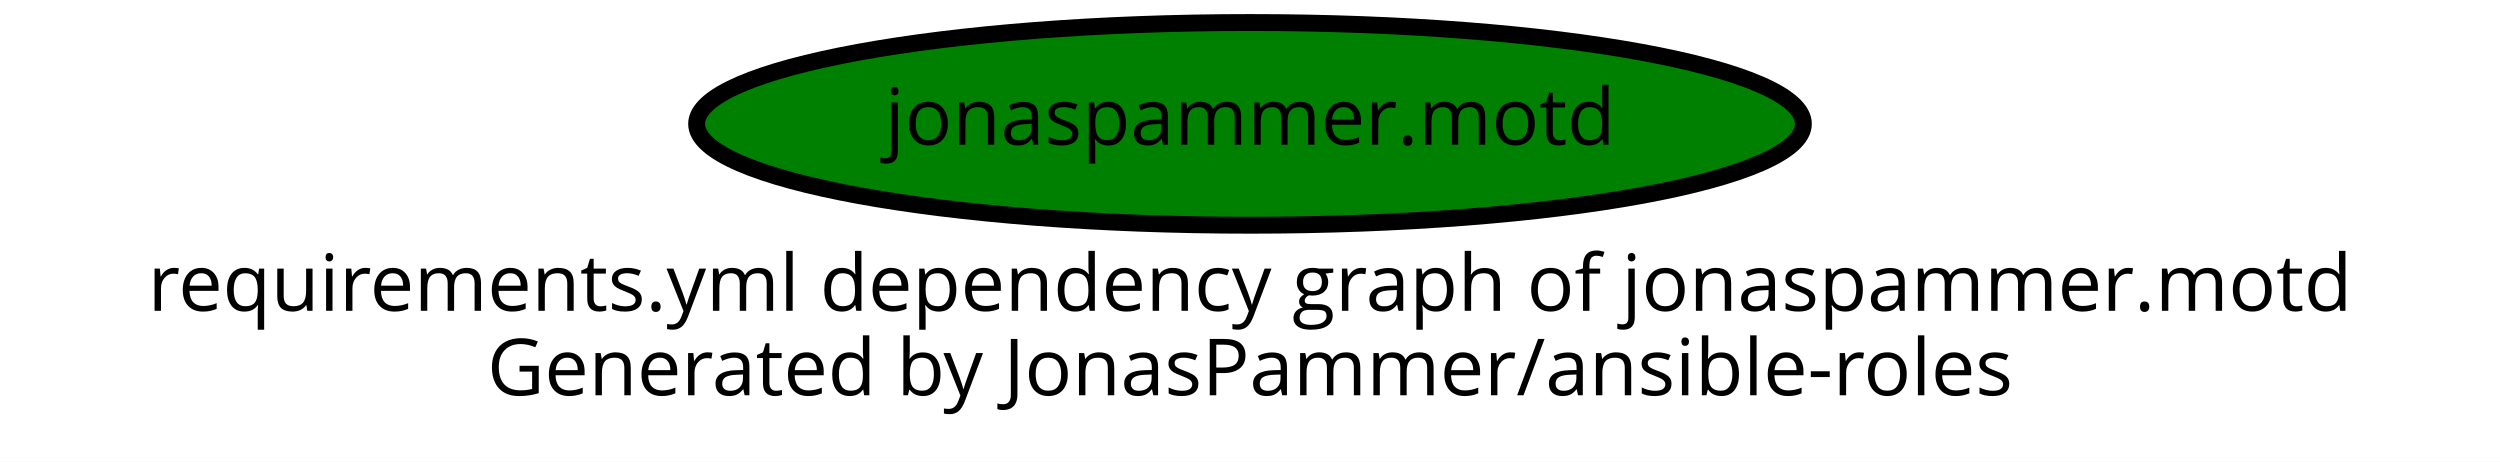
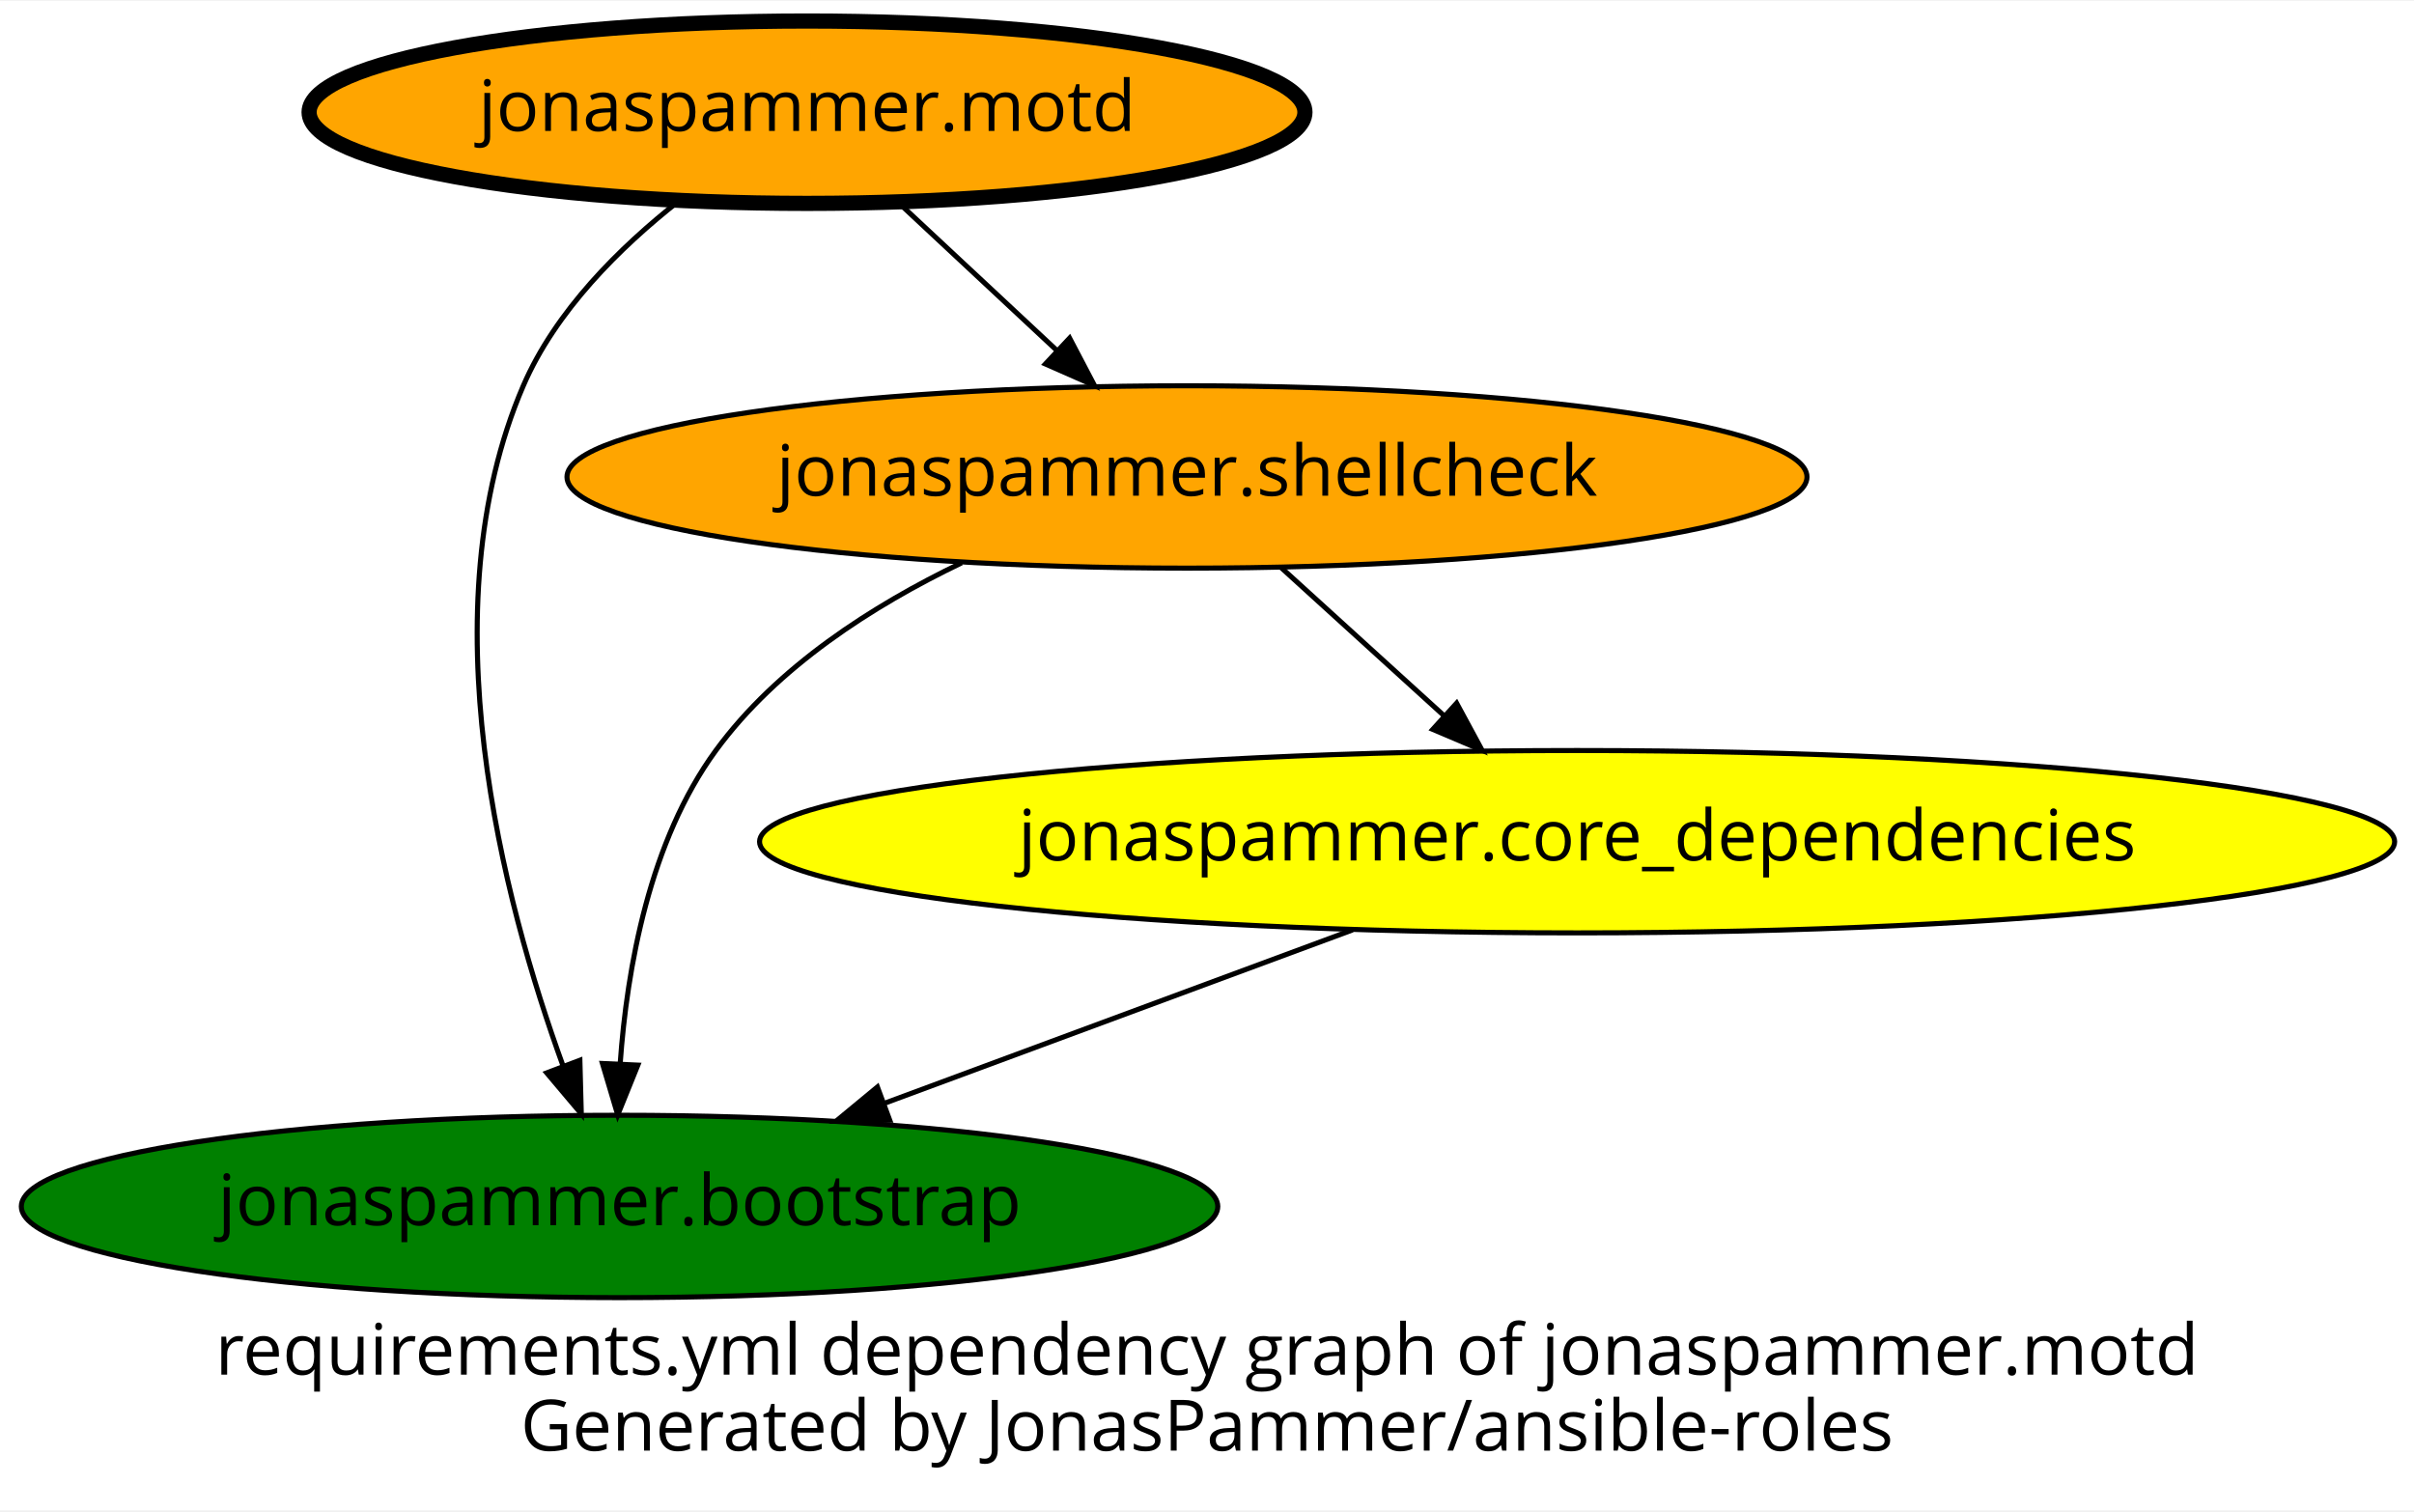
- <svg xmlns="http://www.w3.org/2000/svg" width="444pt" height="82pt" viewBox="0.00 0.00 444.00 82.00">
-   <g id="graph0" class="graph" transform="scale(1 1) rotate(0) translate(4 78)">
-     <polygon fill="white" stroke="transparent" points="-4,4 -4,-78 440,-78 440,4 -4,4" />
-     <text text-anchor="middle" x="218" y="-22.8" font-family="Open Sans" font-size="14.00">requirements.yml dependency graph of jonaspammer.motd </text>
-     <text text-anchor="middle" x="218" y="-7.8" font-family="Open Sans" font-size="14.00"> Generated by JonasPammer/ansible-roles</text>
+ <svg xmlns="http://www.w3.org/2000/svg" width="476pt" height="298pt" viewBox="0.00 0.00 476.48 298.00">
+   <g id="graph0" class="graph" transform="scale(1 1) rotate(0) translate(4 294)">
+     <polygon fill="white" stroke="transparent" points="-4,4 -4,-294 472.48,-294 472.48,4 -4,4" />
+     <text text-anchor="middle" x="234.24" y="-22.8" font-family="Open Sans" font-size="14.00">requirements.yml dependency graph of jonaspammer.motd </text>
+     <text text-anchor="middle" x="234.24" y="-7.8" font-family="Open Sans" font-size="14.00"> Generated by JonasPammer/ansible-roles</text>
    <g id="node1" class="node">
-       <ellipse fill="green" stroke="black" stroke-width="3" cx="218" cy="-56" rx="98.28" ry="18" />
-       <text text-anchor="middle" x="218" y="-52.3" font-family="Open Sans" font-size="14.00">jonaspammer.motd</text>
+       <ellipse fill="orange" stroke="black" stroke-width="3" cx="155.29" cy="-272" rx="98.28" ry="18" />
+       <text text-anchor="middle" x="155.29" y="-268.3" font-family="Open Sans" font-size="14.00">jonaspammer.motd</text>
+     </g>
+     <g id="node2" class="node">
+       <ellipse fill="green" stroke="black" cx="118.29" cy="-56" rx="118.08" ry="18" />
+       <text text-anchor="middle" x="118.29" y="-52.3" font-family="Open Sans" font-size="14.00">jonaspammer.bootstrap</text>
+     </g>
+     <g id="edge1" class="edge">
+       <path fill="none" stroke="black" d="M130.04,-254.51C118.34,-245.32 105.64,-232.75 99.29,-218 80.23,-173.72 95.18,-116.62 107.16,-83.68" />
+       <polygon fill="black" stroke="black" points="110.46,-84.86 110.74,-74.27 103.91,-82.37 110.46,-84.86" />
+     </g>
+     <g id="node3" class="node">
+       <ellipse fill="orange" stroke="black" cx="230.29" cy="-200" rx="122.38" ry="18" />
+       <text text-anchor="middle" x="230.29" y="-196.3" font-family="Open Sans" font-size="14.00">jonaspammer.shellcheck</text>
+     </g>
+     <g id="edge2" class="edge">
+       <path fill="none" stroke="black" d="M173.44,-254.05C182.77,-245.35 194.3,-234.59 204.53,-225.04" />
+       <polygon fill="black" stroke="black" points="207.12,-227.41 212.04,-218.03 202.34,-222.3 207.12,-227.41" />
+     </g>
+     <g id="edge3" class="edge">
+       <path fill="none" stroke="black" d="M185.82,-183.05C168.23,-174.6 149.36,-162.5 137.29,-146 124.21,-128.11 119.76,-103.11 118.41,-84.16" />
+       <polygon fill="black" stroke="black" points="121.9,-83.9 117.93,-74.07 114.91,-84.22 121.9,-83.9" />
+     </g>
+     <g id="node4" class="node">
+       <ellipse fill="yellow" stroke="black" cx="307.29" cy="-128" rx="161.37" ry="18" />
+       <text text-anchor="middle" x="307.29" y="-124.3" font-family="Open Sans" font-size="14.00">jonaspammer.core_dependencies</text>
+     </g>
+     <g id="edge4" class="edge">
+       <path fill="none" stroke="black" d="M248.93,-182.05C258.6,-173.26 270.57,-162.38 281.15,-152.76" />
+       <polygon fill="black" stroke="black" points="283.51,-155.35 288.55,-146.03 278.8,-150.17 283.51,-155.35" />
+     </g>
+     <g id="edge5" class="edge">
+       <path fill="none" stroke="black" d="M262.98,-110.59C235.33,-100.35 199.62,-87.12 170.59,-76.37" />
+       <polygon fill="black" stroke="black" points="171.62,-73.02 161.02,-72.83 169.19,-79.58 171.62,-73.02" />
    </g>
  </g>
</svg>
